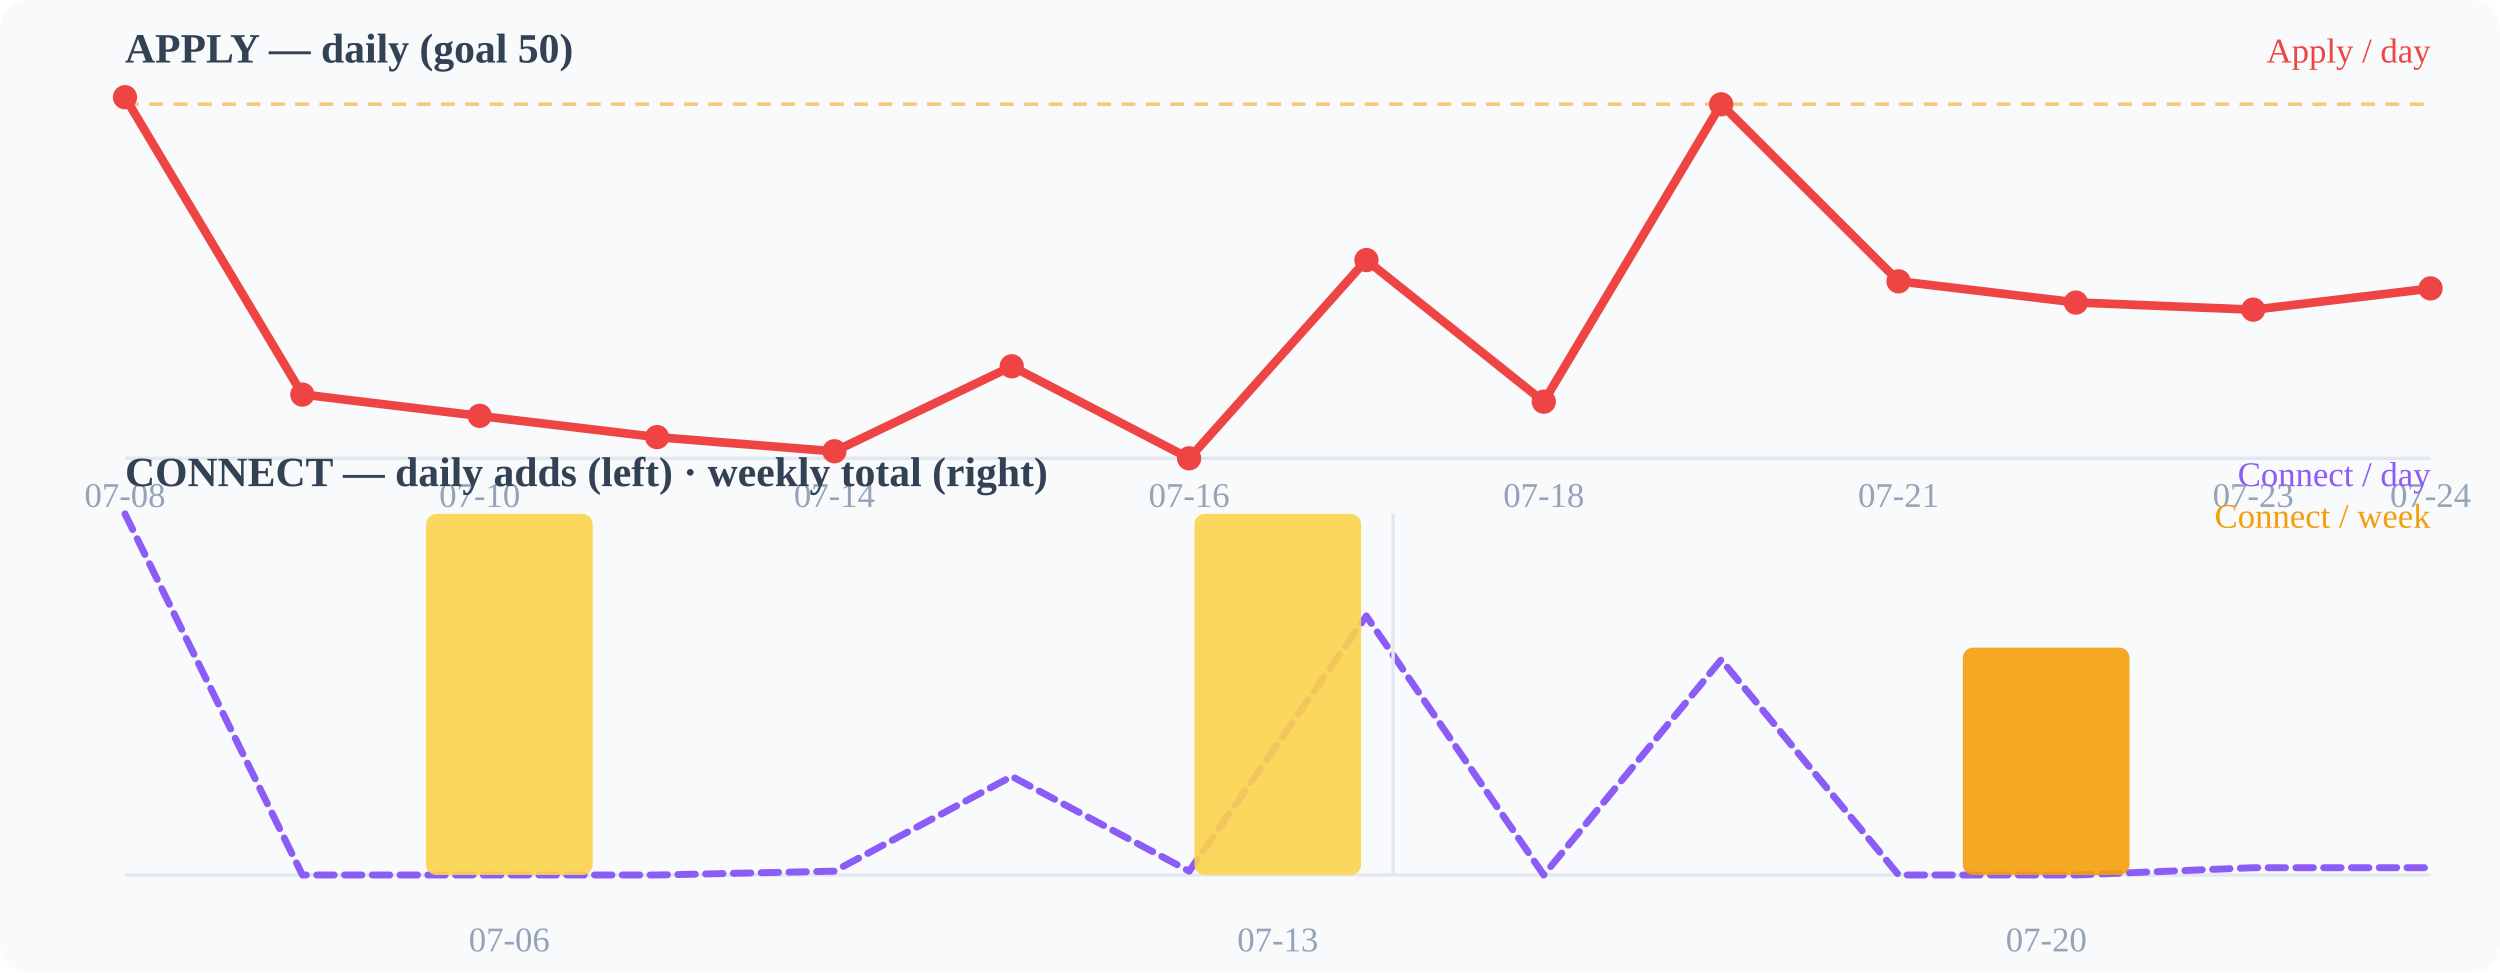
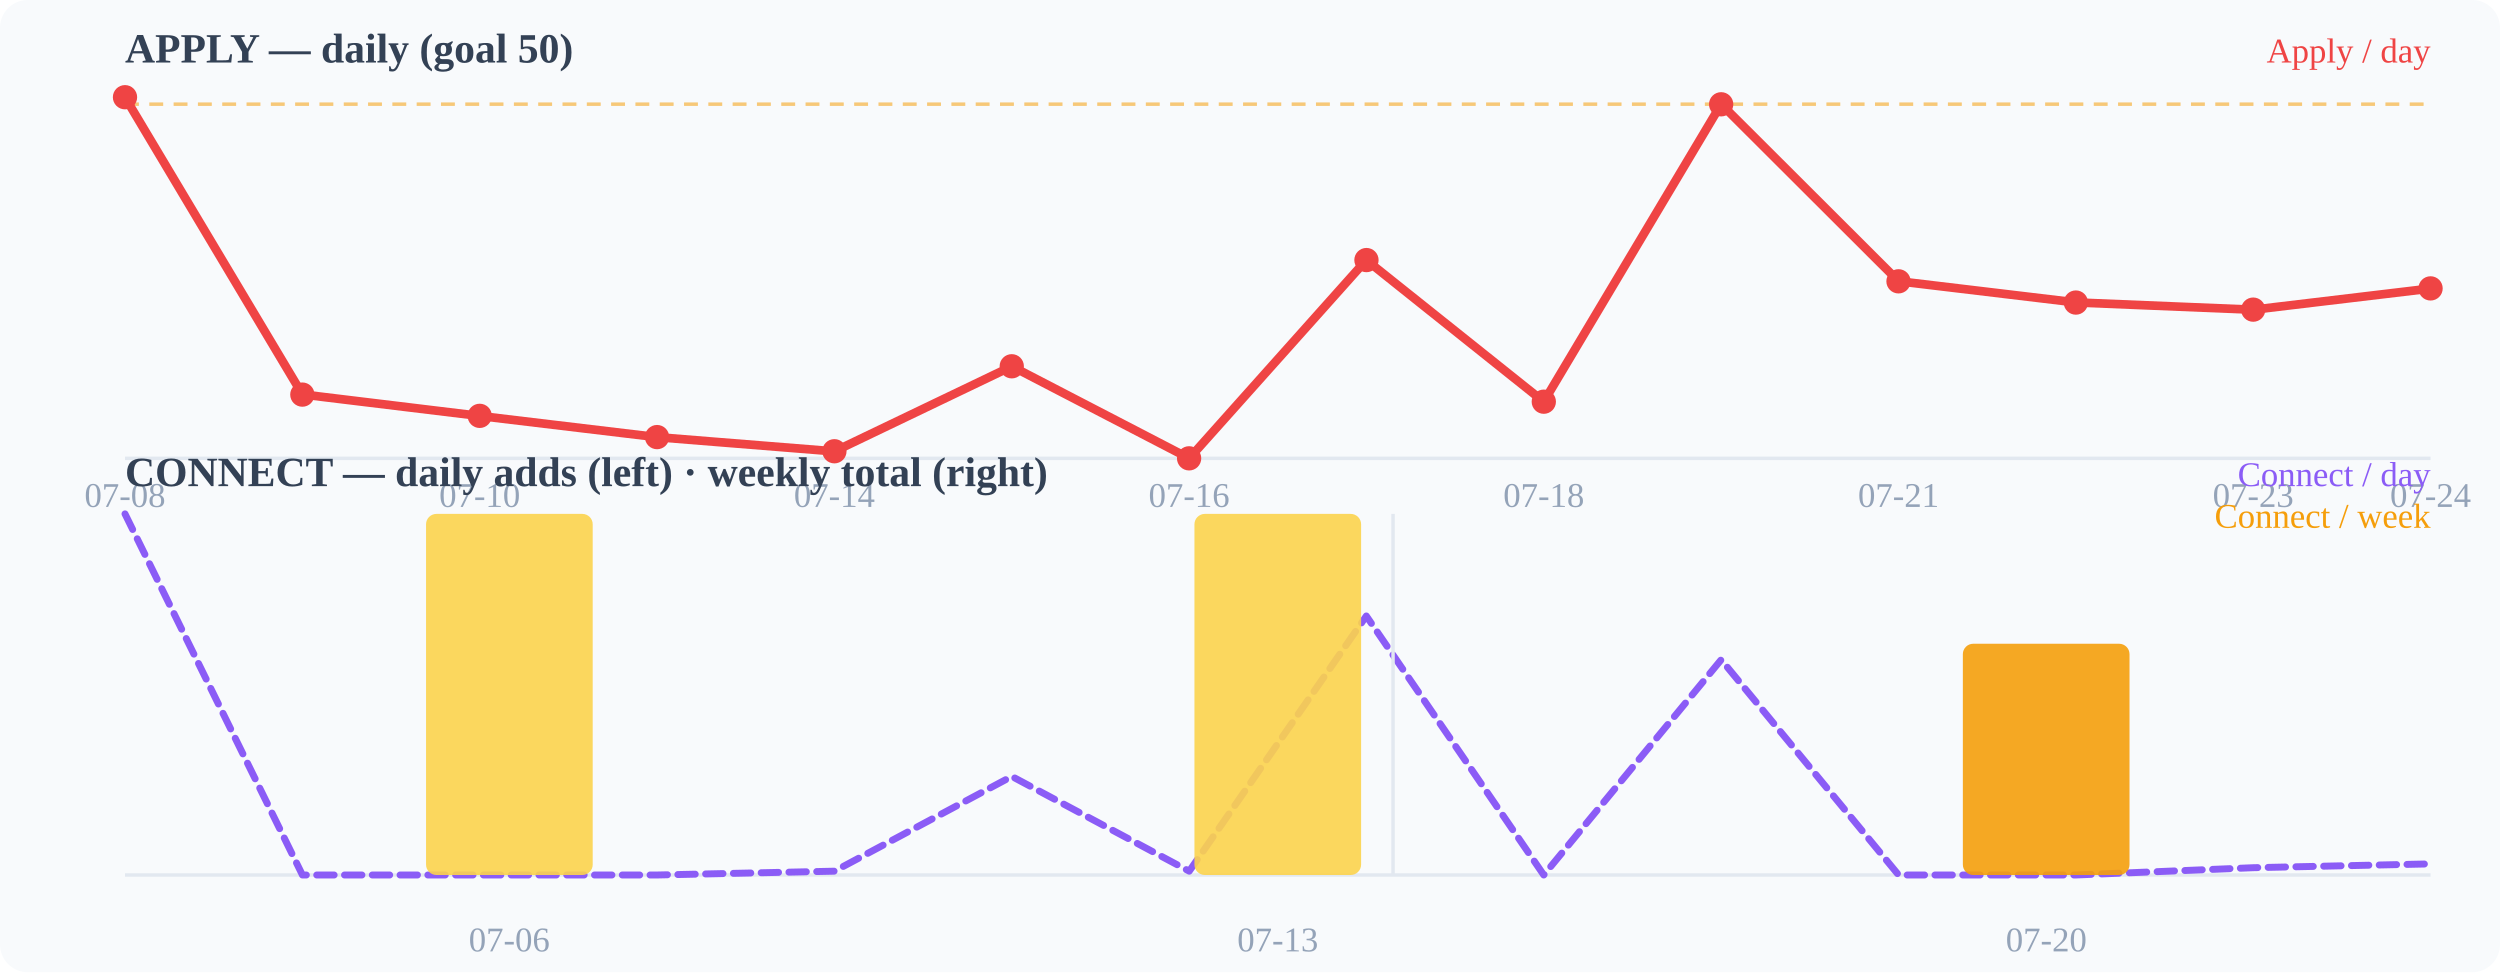
<svg xmlns="http://www.w3.org/2000/svg" width="720" height="280" viewBox="0 0 720 280">
  <rect width="720" height="280" fill="#f8fafc" rx="8" />
  <text x="36" y="18" font-size="12" font-weight="600" fill="#334155">APPLY — daily (goal 50)</text>
  <line x1="36" y1="132" x2="700" y2="132" stroke="#e2e8f0" stroke-width="1" />
  <line x1="36" y1="30.0" x2="700" y2="30.0" stroke="#f59e0b" stroke-width="1" stroke-dasharray="4 3" opacity="0.55" />
  <polyline points="36.0,28.0 87.1,113.6 138.2,119.8 189.2,125.9 240.3,130.0 291.4,105.5 342.5,132.0 393.5,74.9 444.6,115.7 495.7,30.0 546.8,81.0 597.8,87.1 648.9,89.2 700.0,83.1" fill="none" stroke="#ef4444" stroke-width="2.5" stroke-linecap="round" stroke-linejoin="round" />
  <circle cx="36" cy="28" r="3.5" fill="#ef4444" />
  <circle cx="87.077" cy="113.647" r="3.5" fill="#ef4444" />
  <circle cx="138.154" cy="119.765" r="3.5" fill="#ef4444" />
  <circle cx="189.231" cy="125.882" r="3.5" fill="#ef4444" />
  <circle cx="240.308" cy="129.961" r="3.5" fill="#ef4444" />
  <circle cx="291.385" cy="105.49" r="3.5" fill="#ef4444" />
  <circle cx="342.462" cy="132" r="3.5" fill="#ef4444" />
  <circle cx="393.538" cy="74.902" r="3.5" fill="#ef4444" />
  <circle cx="444.615" cy="115.686" r="3.5" fill="#ef4444" />
  <circle cx="495.692" cy="30.039" r="3.5" fill="#ef4444" />
  <circle cx="546.769" cy="81.02" r="3.5" fill="#ef4444" />
  <circle cx="597.846" cy="87.137" r="3.5" fill="#ef4444" />
  <circle cx="648.923" cy="89.176" r="3.5" fill="#ef4444" />
  <circle cx="700" cy="83.059" r="3.5" fill="#ef4444" />
  <text x="36" y="146" font-size="10" fill="#94a3b8" text-anchor="middle">07-08</text>
  <text x="138.154" y="146" font-size="10" fill="#94a3b8" text-anchor="middle">07-10</text>
  <text x="240.308" y="146" font-size="10" fill="#94a3b8" text-anchor="middle">07-14</text>
  <text x="342.462" y="146" font-size="10" fill="#94a3b8" text-anchor="middle">07-16</text>
  <text x="444.615" y="146" font-size="10" fill="#94a3b8" text-anchor="middle">07-18</text>
  <text x="546.769" y="146" font-size="10" fill="#94a3b8" text-anchor="middle">07-21</text>
  <text x="648.923" y="146" font-size="10" fill="#94a3b8" text-anchor="middle">07-23</text>
  <text x="700" y="146" font-size="10" fill="#94a3b8" text-anchor="middle">07-24</text>
  <text x="36" y="140" font-size="12" font-weight="600" fill="#334155">CONNECT — daily adds (left) · weekly total (right)</text>
  <line x1="36" y1="252" x2="700" y2="252" stroke="#e2e8f0" stroke-width="1" />
-   <polyline points="36.0,148.0 87.1,252.0 138.2,252.0 189.2,252.0 240.3,250.9 291.4,223.6 342.5,250.9 393.5,177.4 444.6,252.0 495.7,190.0 546.8,252.0 597.8,252.0 648.9,249.9 700.0,249.9" fill="none" stroke="#8b5cf6" stroke-width="2" stroke-linecap="round" stroke-linejoin="round" stroke-dasharray="5 3" />
+   <polyline points="36.0,148.0 87.1,252.0 138.2,252.0 189.2,252.0 240.3,250.9 291.4,223.6 342.5,250.9 393.5,177.4 444.6,252.0 495.7,190.0 546.8,252.0 597.8,252.0 648.9,249.9 700.0,248.8" fill="none" stroke="#8b5cf6" stroke-width="2" stroke-linecap="round" stroke-linejoin="round" stroke-dasharray="5 3" />
  <rect x="122.7" y="148.0" width="48" height="104.0" rx="3" fill="#fcd34d" opacity="0.9" />
  <rect x="344.0" y="148.0" width="48" height="104.0" rx="3" fill="#fcd34d" opacity="0.9" />
-   <rect x="565.3" y="186.5" width="48" height="65.5" rx="3" fill="#f59e0b" opacity="0.9" />
+   <rect x="565.3" y="185.4" width="48" height="66.6" rx="3" fill="#f59e0b" opacity="0.9" />
  <line x1="401.2" y1="148" x2="401.2" y2="252" stroke="#e2e8f0" stroke-width="1" />
  <text x="146.667" y="274" font-size="10" fill="#94a3b8" text-anchor="middle">07-06</text>
  <text x="368" y="274" font-size="10" fill="#94a3b8" text-anchor="middle">07-13</text>
  <text x="589.333" y="274" font-size="10" fill="#94a3b8" text-anchor="middle">07-20</text>
  <text x="700" y="18" font-size="10" fill="#ef4444" text-anchor="end">Apply / day</text>
  <text x="700" y="140" font-size="10" fill="#8b5cf6" text-anchor="end">Connect / day</text>
  <text x="700" y="152" font-size="10" fill="#f59e0b" text-anchor="end">Connect / week</text>
</svg>
